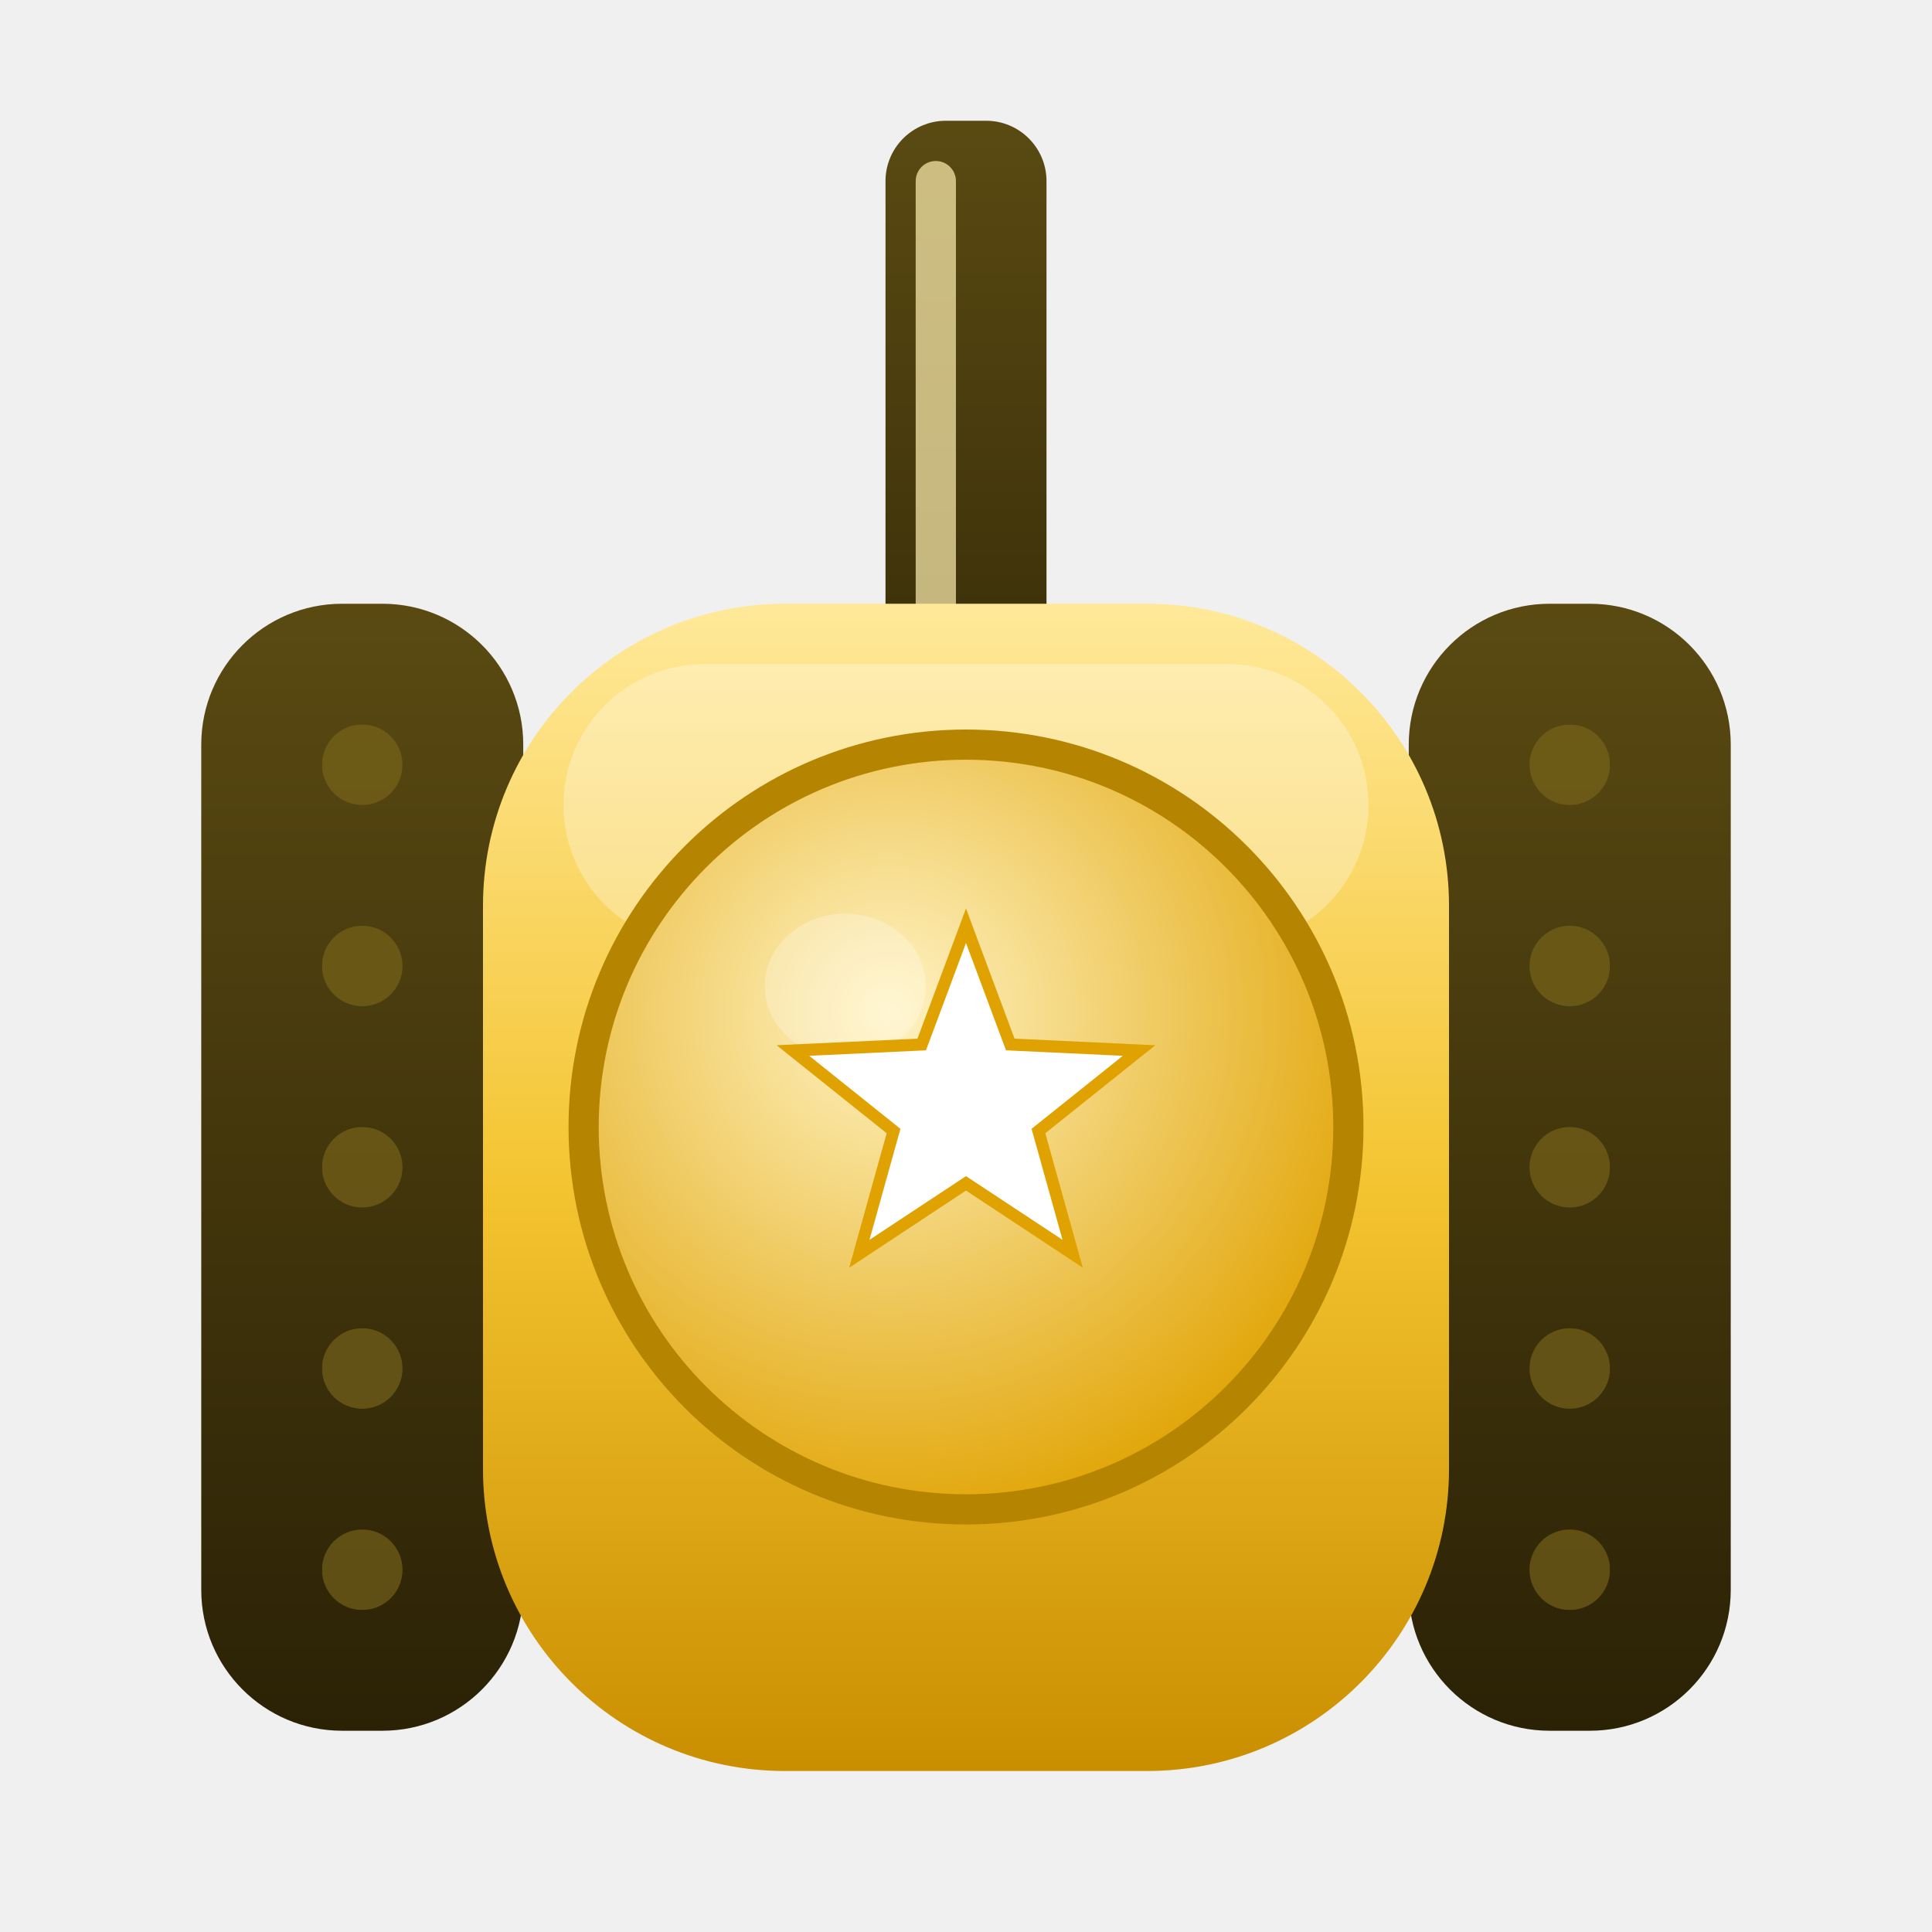
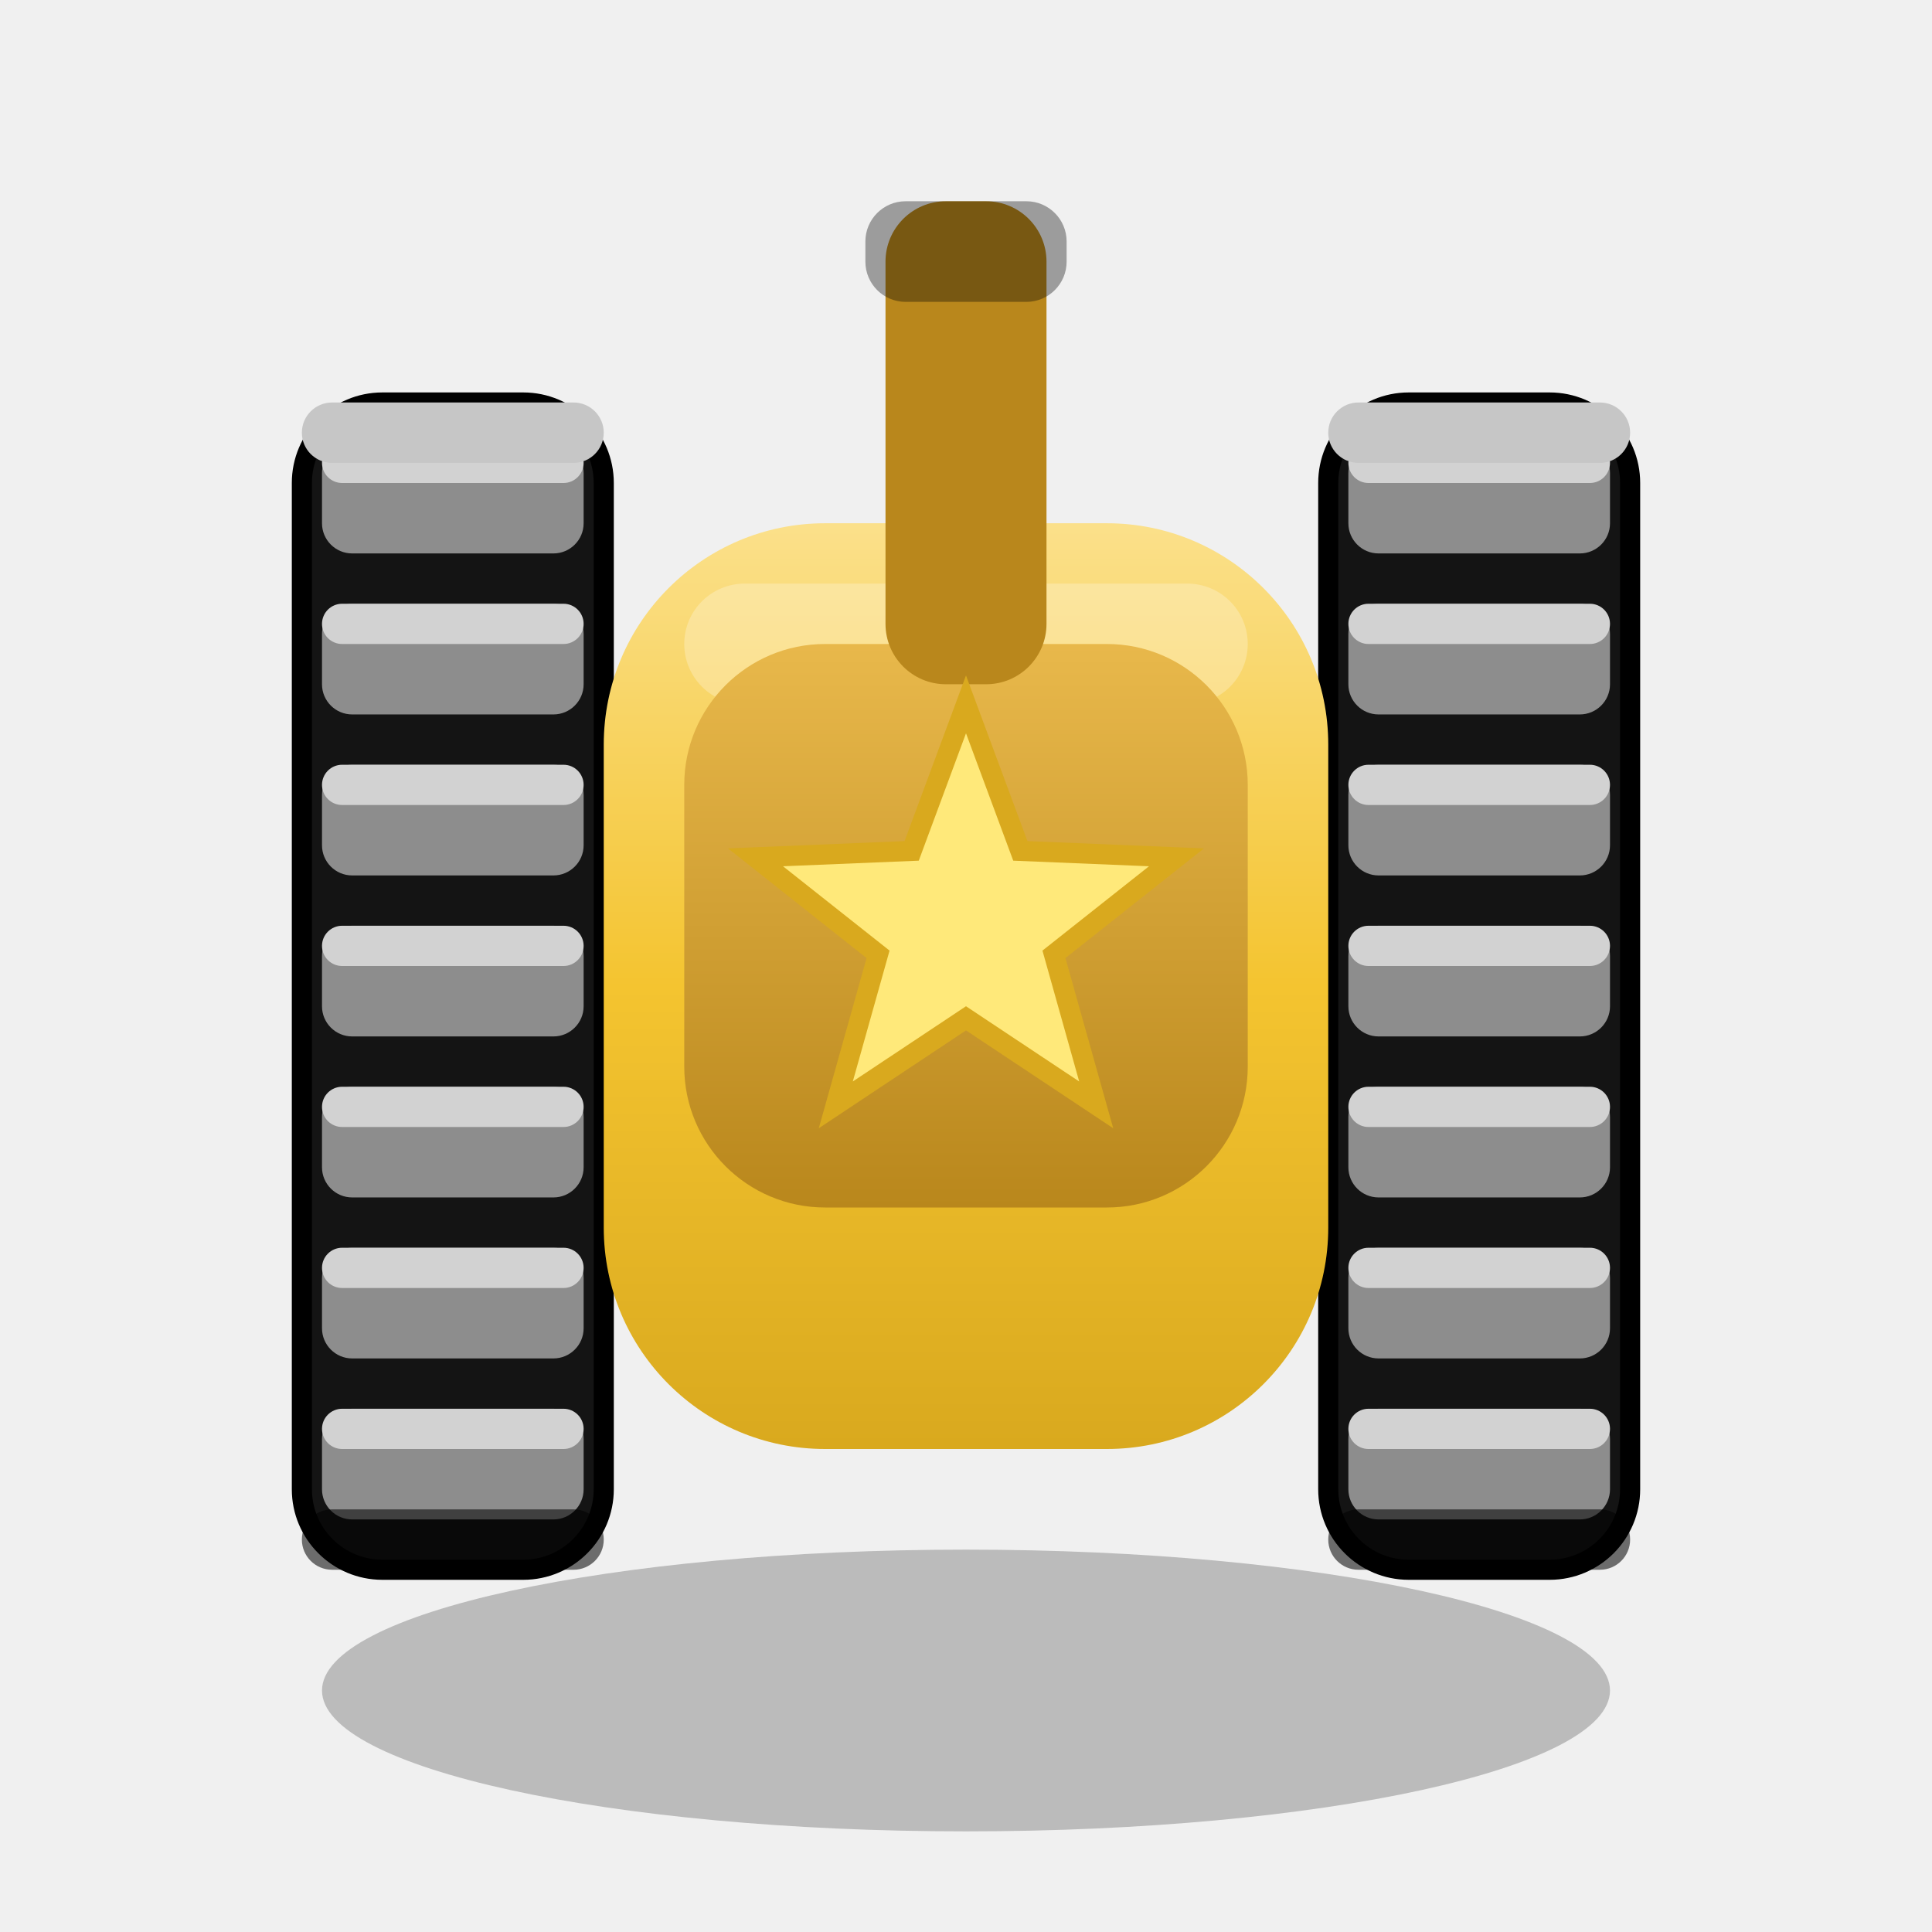
- <svg xmlns="http://www.w3.org/2000/svg" width="96" height="96">
+ <svg xmlns="http://www.w3.org/2000/svg" width="96" height="96" viewBox="0 0 96 96">
  <defs>
-     <linearGradient id="gradient_0" gradientTransform="matrix(0 56 -56 0 0 0)" gradientUnits="userSpaceOnUse" x1="0" y1="0" x2="1" y2="0">
-       <stop offset="0" stop-color="#5A4A12" />
-       <stop offset="1" stop-color="#2B2206" />
+     <linearGradient id="p1body" x1="0" y1="0" x2="0" y2="1">
+       <stop offset="0" stop-color="#FBE08A" />
+       <stop offset="0.5" stop-color="#F4C430" />
+       <stop offset="1" stop-color="#D9A91E" />
+     </linearGradient>
+     <linearGradient id="p1tur" x1="0" y1="0" x2="0" y2="1">
+       <stop offset="0" stop-color="#E8B84B" />
+       <stop offset="1" stop-color="#B9871C" />
    </linearGradient>
  </defs>
-   <rect fill="url(#gradient_0)" transform="matrix(1 0 0 1 10 30)" width="16" height="56" rx="7" ry="7" />
-   <defs>
-     <linearGradient id="gradient_1" gradientTransform="matrix(0 56 -56 0 0 0)" gradientUnits="userSpaceOnUse" x1="0" y1="0" x2="1" y2="0">
-       <stop offset="0" stop-color="#5A4A12" />
-       <stop offset="1" stop-color="#2B2206" />
-     </linearGradient>
-   </defs>
-   <rect fill="url(#gradient_1)" transform="matrix(1 0 0 1 70 30)" width="16" height="56" rx="7" ry="7" />
-   <g opacity="0.8">
-     <clipPath id="clip_0">
-       <rect x="16" y="36" width="64" height="44" />
-     </clipPath>
-     <g clip-path="url(#clip_0)">
-       <g opacity="0.8">
-         <circle fill="#7A651A" transform="matrix(1 0 0 1 16 36)" cx="2" cy="2" r="2" />
-       </g>
-     </g>
-     <clipPath id="clip_1">
-       <rect x="16" y="36" width="64" height="44" />
-     </clipPath>
-     <g clip-path="url(#clip_1)">
-       <g opacity="0.8">
-         <circle fill="#7A651A" transform="matrix(1 0 0 1 16 46)" cx="2" cy="2" r="2" />
-       </g>
-     </g>
-     <clipPath id="clip_2">
-       <rect x="16" y="36" width="64" height="44" />
-     </clipPath>
-     <g clip-path="url(#clip_2)">
-       <g opacity="0.8">
-         <circle fill="#7A651A" transform="matrix(1 0 0 1 16 56)" cx="2" cy="2" r="2" />
-       </g>
-     </g>
-     <clipPath id="clip_3">
-       <rect x="16" y="36" width="64" height="44" />
-     </clipPath>
-     <g clip-path="url(#clip_3)">
-       <g opacity="0.8">
-         <circle fill="#7A651A" transform="matrix(1 0 0 1 16 66)" cx="2" cy="2" r="2" />
-       </g>
-     </g>
-     <clipPath id="clip_4">
-       <rect x="16" y="36" width="64" height="44" />
-     </clipPath>
-     <g clip-path="url(#clip_4)">
-       <g opacity="0.8">
-         <circle fill="#7A651A" transform="matrix(1 0 0 1 16 76)" cx="2" cy="2" r="2" />
-       </g>
-     </g>
-     <clipPath id="clip_5">
-       <rect x="16" y="36" width="64" height="44" />
-     </clipPath>
-     <g clip-path="url(#clip_5)">
-       <g opacity="0.8">
-         <circle fill="#7A651A" transform="matrix(1 0 0 1 76 36)" cx="2" cy="2" r="2" />
-       </g>
-     </g>
-     <clipPath id="clip_6">
-       <rect x="16" y="36" width="64" height="44" />
-     </clipPath>
-     <g clip-path="url(#clip_6)">
-       <g opacity="0.8">
-         <circle fill="#7A651A" transform="matrix(1 0 0 1 76 46)" cx="2" cy="2" r="2" />
-       </g>
-     </g>
-     <clipPath id="clip_7">
-       <rect x="16" y="36" width="64" height="44" />
-     </clipPath>
-     <g clip-path="url(#clip_7)">
-       <g opacity="0.8">
-         <circle fill="#7A651A" transform="matrix(1 0 0 1 76 56)" cx="2" cy="2" r="2" />
-       </g>
-     </g>
-     <clipPath id="clip_8">
-       <rect x="16" y="36" width="64" height="44" />
-     </clipPath>
-     <g clip-path="url(#clip_8)">
-       <g opacity="0.8">
-         <circle fill="#7A651A" transform="matrix(1 0 0 1 76 66)" cx="2" cy="2" r="2" />
-       </g>
-     </g>
-     <clipPath id="clip_9">
-       <rect x="16" y="36" width="64" height="44" />
-     </clipPath>
-     <g clip-path="url(#clip_9)">
-       <g opacity="0.8">
-         <circle fill="#7A651A" transform="matrix(1 0 0 1 76 76)" cx="2" cy="2" r="2" />
-       </g>
-     </g>
-   </g>
-   <defs>
-     <linearGradient id="gradient_2" gradientTransform="matrix(0 42 -42 0 0 0)" gradientUnits="userSpaceOnUse" x1="0" y1="0" x2="1" y2="0">
-       <stop offset="0" stop-color="#5A4A12" />
-       <stop offset="1" stop-color="#2B2206" />
-     </linearGradient>
-   </defs>
-   <rect fill="url(#gradient_2)" transform="matrix(1 0 0 1 44 6)" width="8" height="42" rx="3" ry="3" />
-   <g opacity="0.7">
-     <rect fill="#FFF0B0" transform="matrix(1 0 0 1 45.5 8)" width="2" height="36" rx="1" ry="1" />
-   </g>
-   <defs>
-     <linearGradient id="gradient_3" gradientTransform="matrix(0 58 -58 0 0 0)" gradientUnits="userSpaceOnUse" x1="0" y1="0" x2="1" y2="0">
-       <stop offset="0" stop-color="#FFE99A" />
-       <stop offset="0.5" stop-color="#F4C430" />
-       <stop offset="1" stop-color="#C98E00" />
-     </linearGradient>
-   </defs>
-   <rect fill="url(#gradient_3)" transform="matrix(1 0 0 1 24 30)" width="48" height="58" rx="15" ry="15" />
-   <g opacity="0.3">
-     <rect fill="#FFF" transform="matrix(1 0 0 1 28 33)" width="40" height="14" rx="7" ry="7" />
-   </g>
-   <defs>
-     <radialGradient id="gradient_4" gradientTransform="matrix(53.2 0 0 53.2 15.2 13.3)" gradientUnits="userSpaceOnUse" r="0.5" cx="0" cy="0">
-       <stop offset="0" stop-color="#FFF3C4" />
-       <stop offset="1" stop-color="#E0A200" />
-     </radialGradient>
-   </defs>
-   <circle fill="url(#gradient_4)" transform="matrix(1 0 0 1 29 37)" cx="19" cy="19" r="19" />
-   <circle fill="none" stroke="#B58400" stroke-width="1.5" transform="matrix(1 0 0 1 29 37)" cx="19" cy="19" r="19" />
-   <g opacity="0.25">
-     <ellipse fill="#FFF" transform="matrix(1 0 0 1 38 45.4)" cx="4" cy="3.6" rx="4" ry="3.6" />
-   </g>
-   <path fill="#FFF" transform="matrix(1 0 0 1 39.4 46)" d="M8.6 0L10.8 5.9L17.2 6.2L12.2 10.2L13.9 16.3L8.6 12.8L3.3 16.3L5 10.2L0 6.2L6.4 5.9L8.6 0Z" />
-   <path fill="#E0A200" transform="matrix(1 0 0 1 39.4 46)" d="M11.012 5.61L8.881 -0.105L8.6 -0.859L6.188 5.61L-0.014 5.9L-0.808 5.938L4.658 10.31L3.011 16.22L2.796 16.993L8.6 13.159L13.735 16.55L14.404 16.993L12.542 10.31L17.387 6.434L18.008 5.938L11.012 5.61ZM8.6 0.859L10.519 6.005L10.588 6.19L10.786 6.2L16.392 6.462L11.858 10.09L11.911 10.28L13.396 15.607L8.6 12.441L8.435 12.55L3.804 15.607L5.342 10.09L5.187 9.966L0.808 6.462L6.612 6.19L6.681 6.005L8.6 0.859Z" fill-rule="evenodd" />
+   <ellipse cx="48" cy="84" rx="32" ry="7" fill="rgba(0,0,0,0.22)" />
+   <rect x="15" y="20" width="15" height="58" rx="4" fill="#141414" />
+   <rect x="15" y="20" width="15" height="58" rx="4" fill="none" stroke="#000" stroke-width="1" />
+   <rect x="16" y="22" width="13" height="5.5" rx="1.5" fill="#8d8d8d" />
+   <rect x="16" y="22" width="13" height="2" rx="1" fill="#d2d2d2" />
+   <rect x="16" y="30" width="13" height="5.5" rx="1.5" fill="#8d8d8d" />
+   <rect x="16" y="30" width="13" height="2" rx="1" fill="#d2d2d2" />
+   <rect x="16" y="38" width="13" height="5.5" rx="1.5" fill="#8d8d8d" />
+   <rect x="16" y="38" width="13" height="2" rx="1" fill="#d2d2d2" />
+   <rect x="16" y="46" width="13" height="5.5" rx="1.5" fill="#8d8d8d" />
+   <rect x="16" y="46" width="13" height="2" rx="1" fill="#d2d2d2" />
+   <rect x="16" y="54" width="13" height="5.5" rx="1.5" fill="#8d8d8d" />
+   <rect x="16" y="54" width="13" height="2" rx="1" fill="#d2d2d2" />
+   <rect x="16" y="62" width="13" height="5.5" rx="1.5" fill="#8d8d8d" />
+   <rect x="16" y="62" width="13" height="2" rx="1" fill="#d2d2d2" />
+   <rect x="16" y="70" width="13" height="5.5" rx="1.5" fill="#8d8d8d" />
+   <rect x="16" y="70" width="13" height="2" rx="1" fill="#d2d2d2" />
+   <rect x="15" y="20" width="15" height="3" rx="1.5" fill="#c6c6c6" />
+   <rect x="15" y="75" width="15" height="3" rx="1.5" fill="#000" opacity="0.55" />
+   <rect x="66" y="20" width="15" height="58" rx="4" fill="#141414" />
+   <rect x="66" y="20" width="15" height="58" rx="4" fill="none" stroke="#000" stroke-width="1" />
+   <rect x="67" y="22" width="13" height="5.5" rx="1.5" fill="#8d8d8d" />
+   <rect x="67" y="22" width="13" height="2" rx="1" fill="#d2d2d2" />
+   <rect x="67" y="30" width="13" height="5.5" rx="1.5" fill="#8d8d8d" />
+   <rect x="67" y="30" width="13" height="2" rx="1" fill="#d2d2d2" />
+   <rect x="67" y="38" width="13" height="5.5" rx="1.5" fill="#8d8d8d" />
+   <rect x="67" y="38" width="13" height="2" rx="1" fill="#d2d2d2" />
+   <rect x="67" y="46" width="13" height="5.5" rx="1.5" fill="#8d8d8d" />
+   <rect x="67" y="46" width="13" height="2" rx="1" fill="#d2d2d2" />
+   <rect x="67" y="54" width="13" height="5.5" rx="1.5" fill="#8d8d8d" />
+   <rect x="67" y="54" width="13" height="2" rx="1" fill="#d2d2d2" />
+   <rect x="67" y="62" width="13" height="5.5" rx="1.5" fill="#8d8d8d" />
+   <rect x="67" y="62" width="13" height="2" rx="1" fill="#d2d2d2" />
+   <rect x="67" y="70" width="13" height="5.5" rx="1.5" fill="#8d8d8d" />
+   <rect x="67" y="70" width="13" height="2" rx="1" fill="#d2d2d2" />
+   <rect x="66" y="20" width="15" height="3" rx="1.5" fill="#c6c6c6" />
+   <rect x="66" y="75" width="15" height="3" rx="1.5" fill="#000" opacity="0.55" />
+   <rect x="30" y="26" width="36" height="46" rx="11" fill="url(#p1body)" />
+   <rect x="34" y="29" width="28" height="6" rx="3" fill="rgba(255,255,255,0.25)" />
+   <rect x="34" y="32" width="28" height="28" rx="7" fill="url(#p1tur)" />
+   <rect x="44" y="10" width="8" height="24" rx="3" fill="#B9871C" />
+   <rect x="43" y="10" width="10" height="5" rx="2" fill="rgba(0,0,0,0.35)" />
+   <path d="M48 35 L50.7 42.28 L58.46 42.6 L52.37 47.42 L54.47 54.9 L48 50.6 L41.53 54.9 L43.63 47.42 L37.54 42.6 L45.3 42.28 Z" fill="#FFE97A" stroke="#D9A91E" stroke-width="1" />
</svg>
